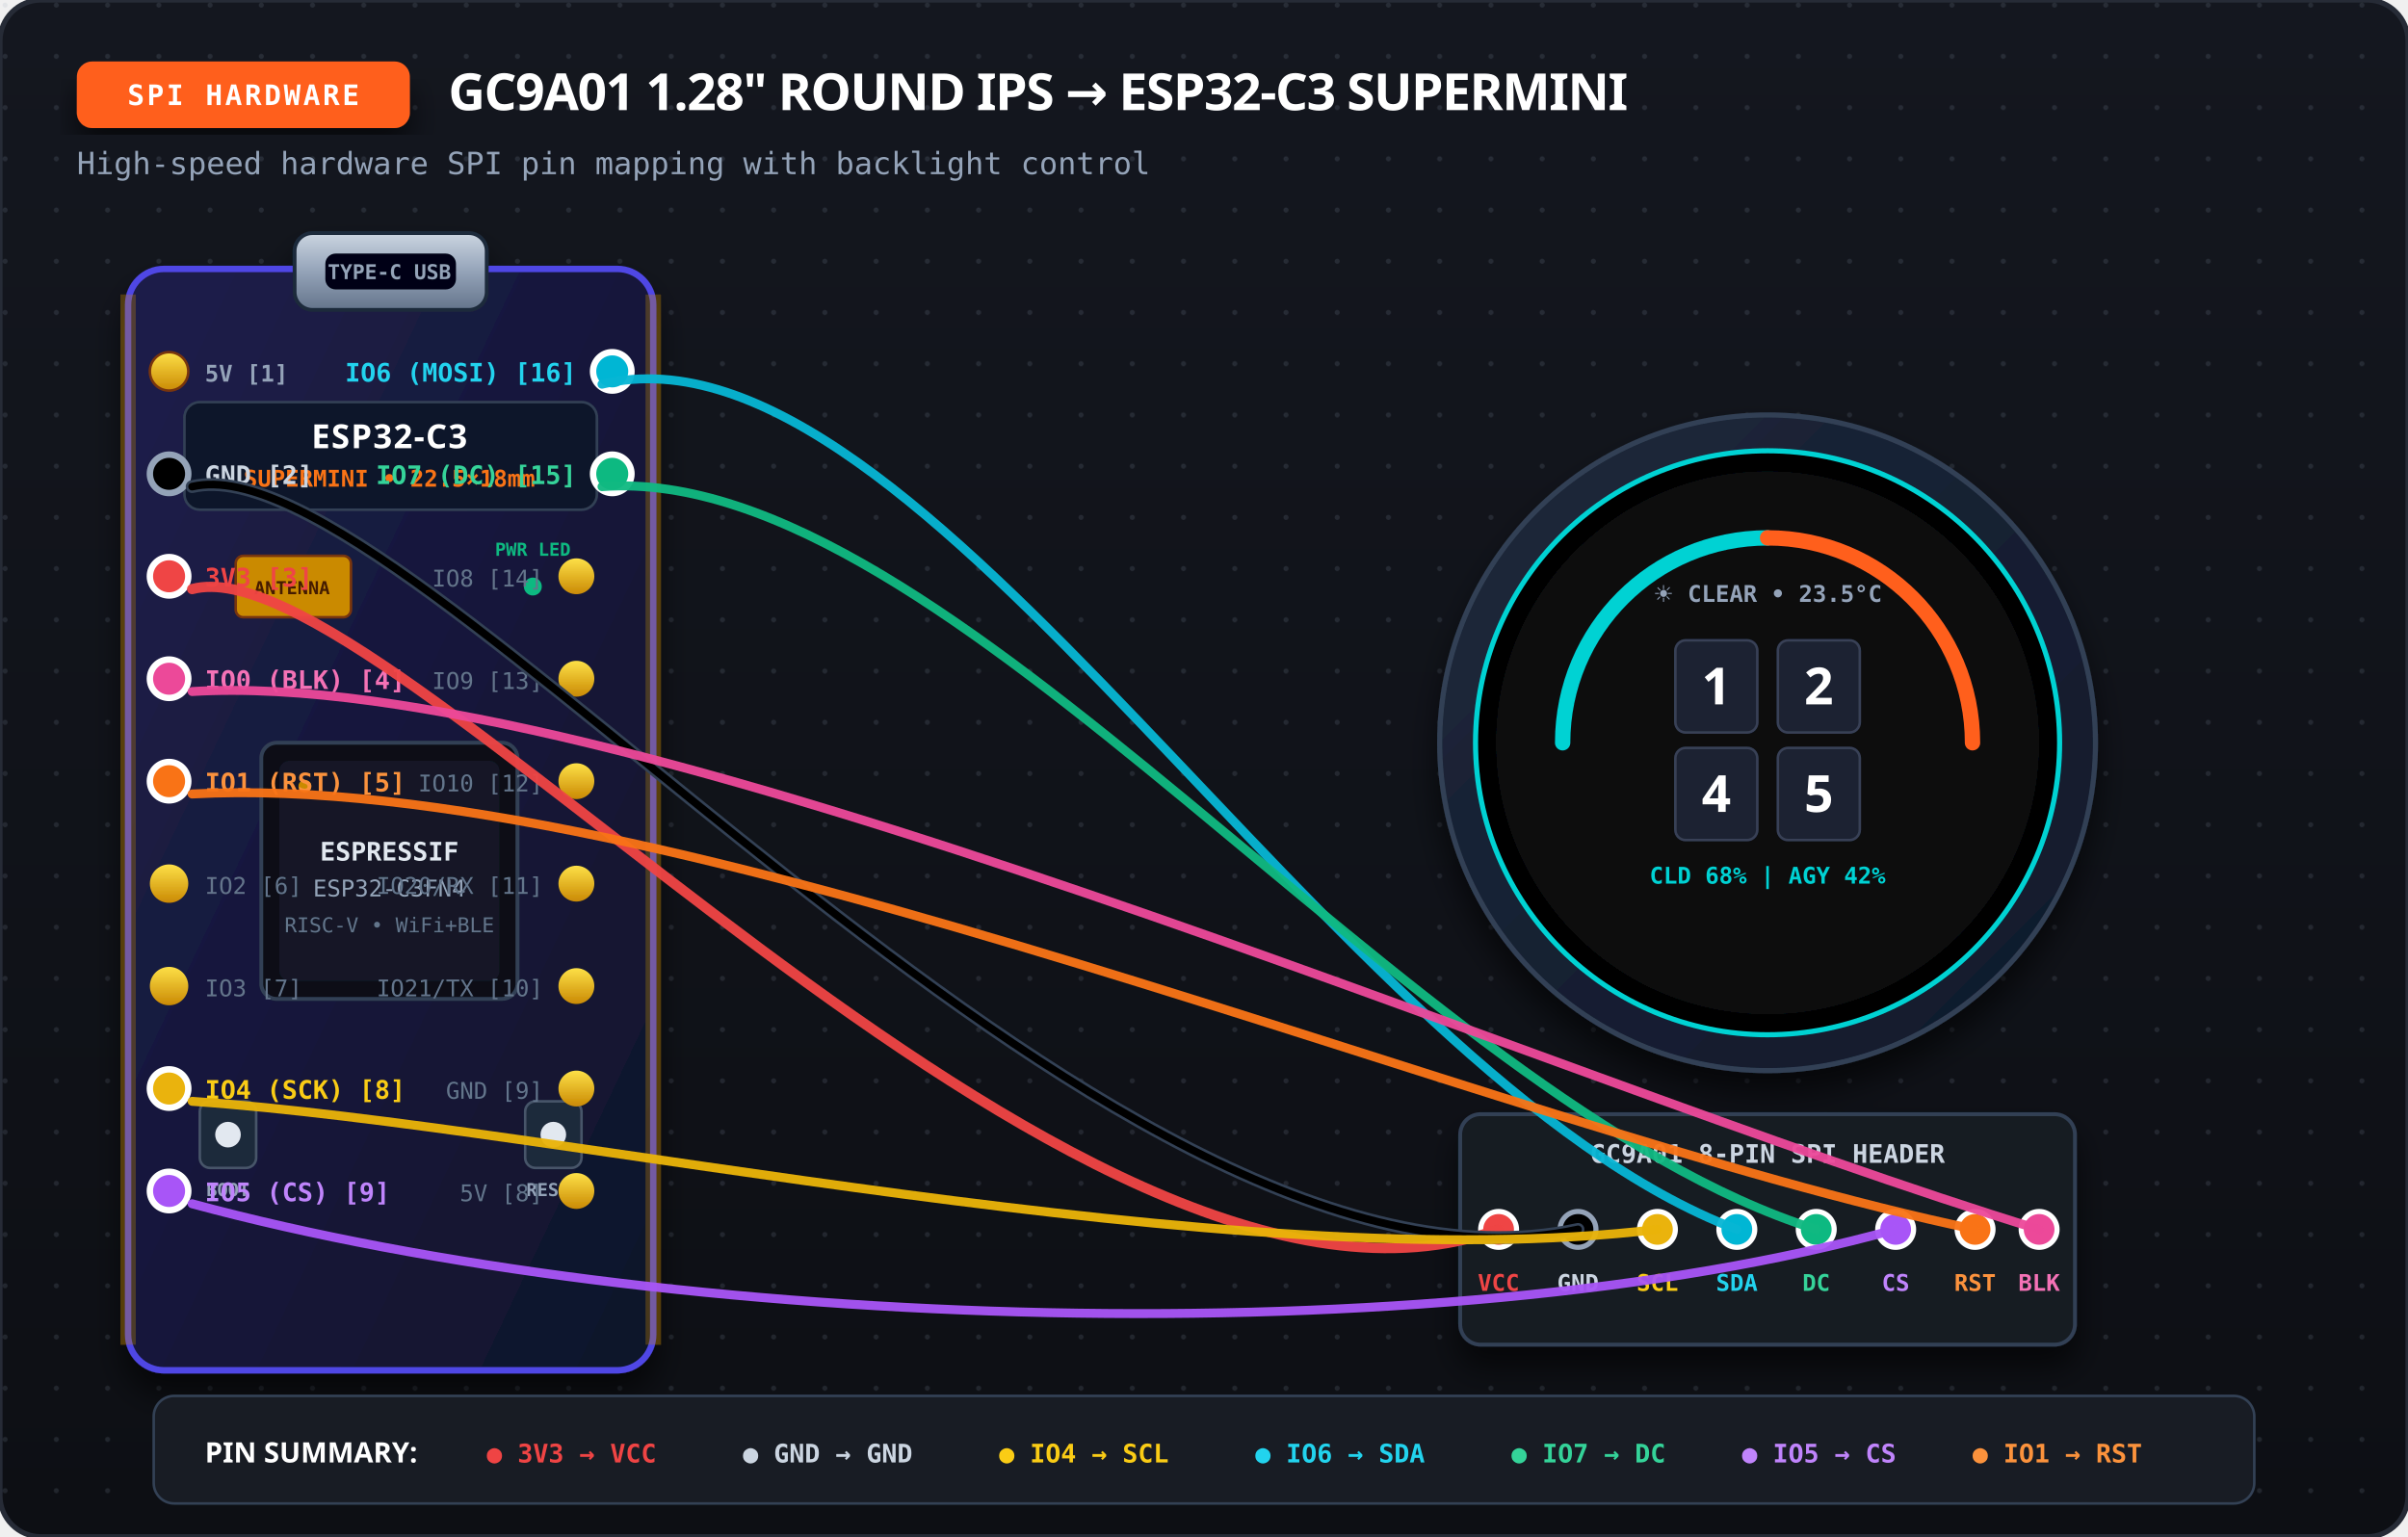
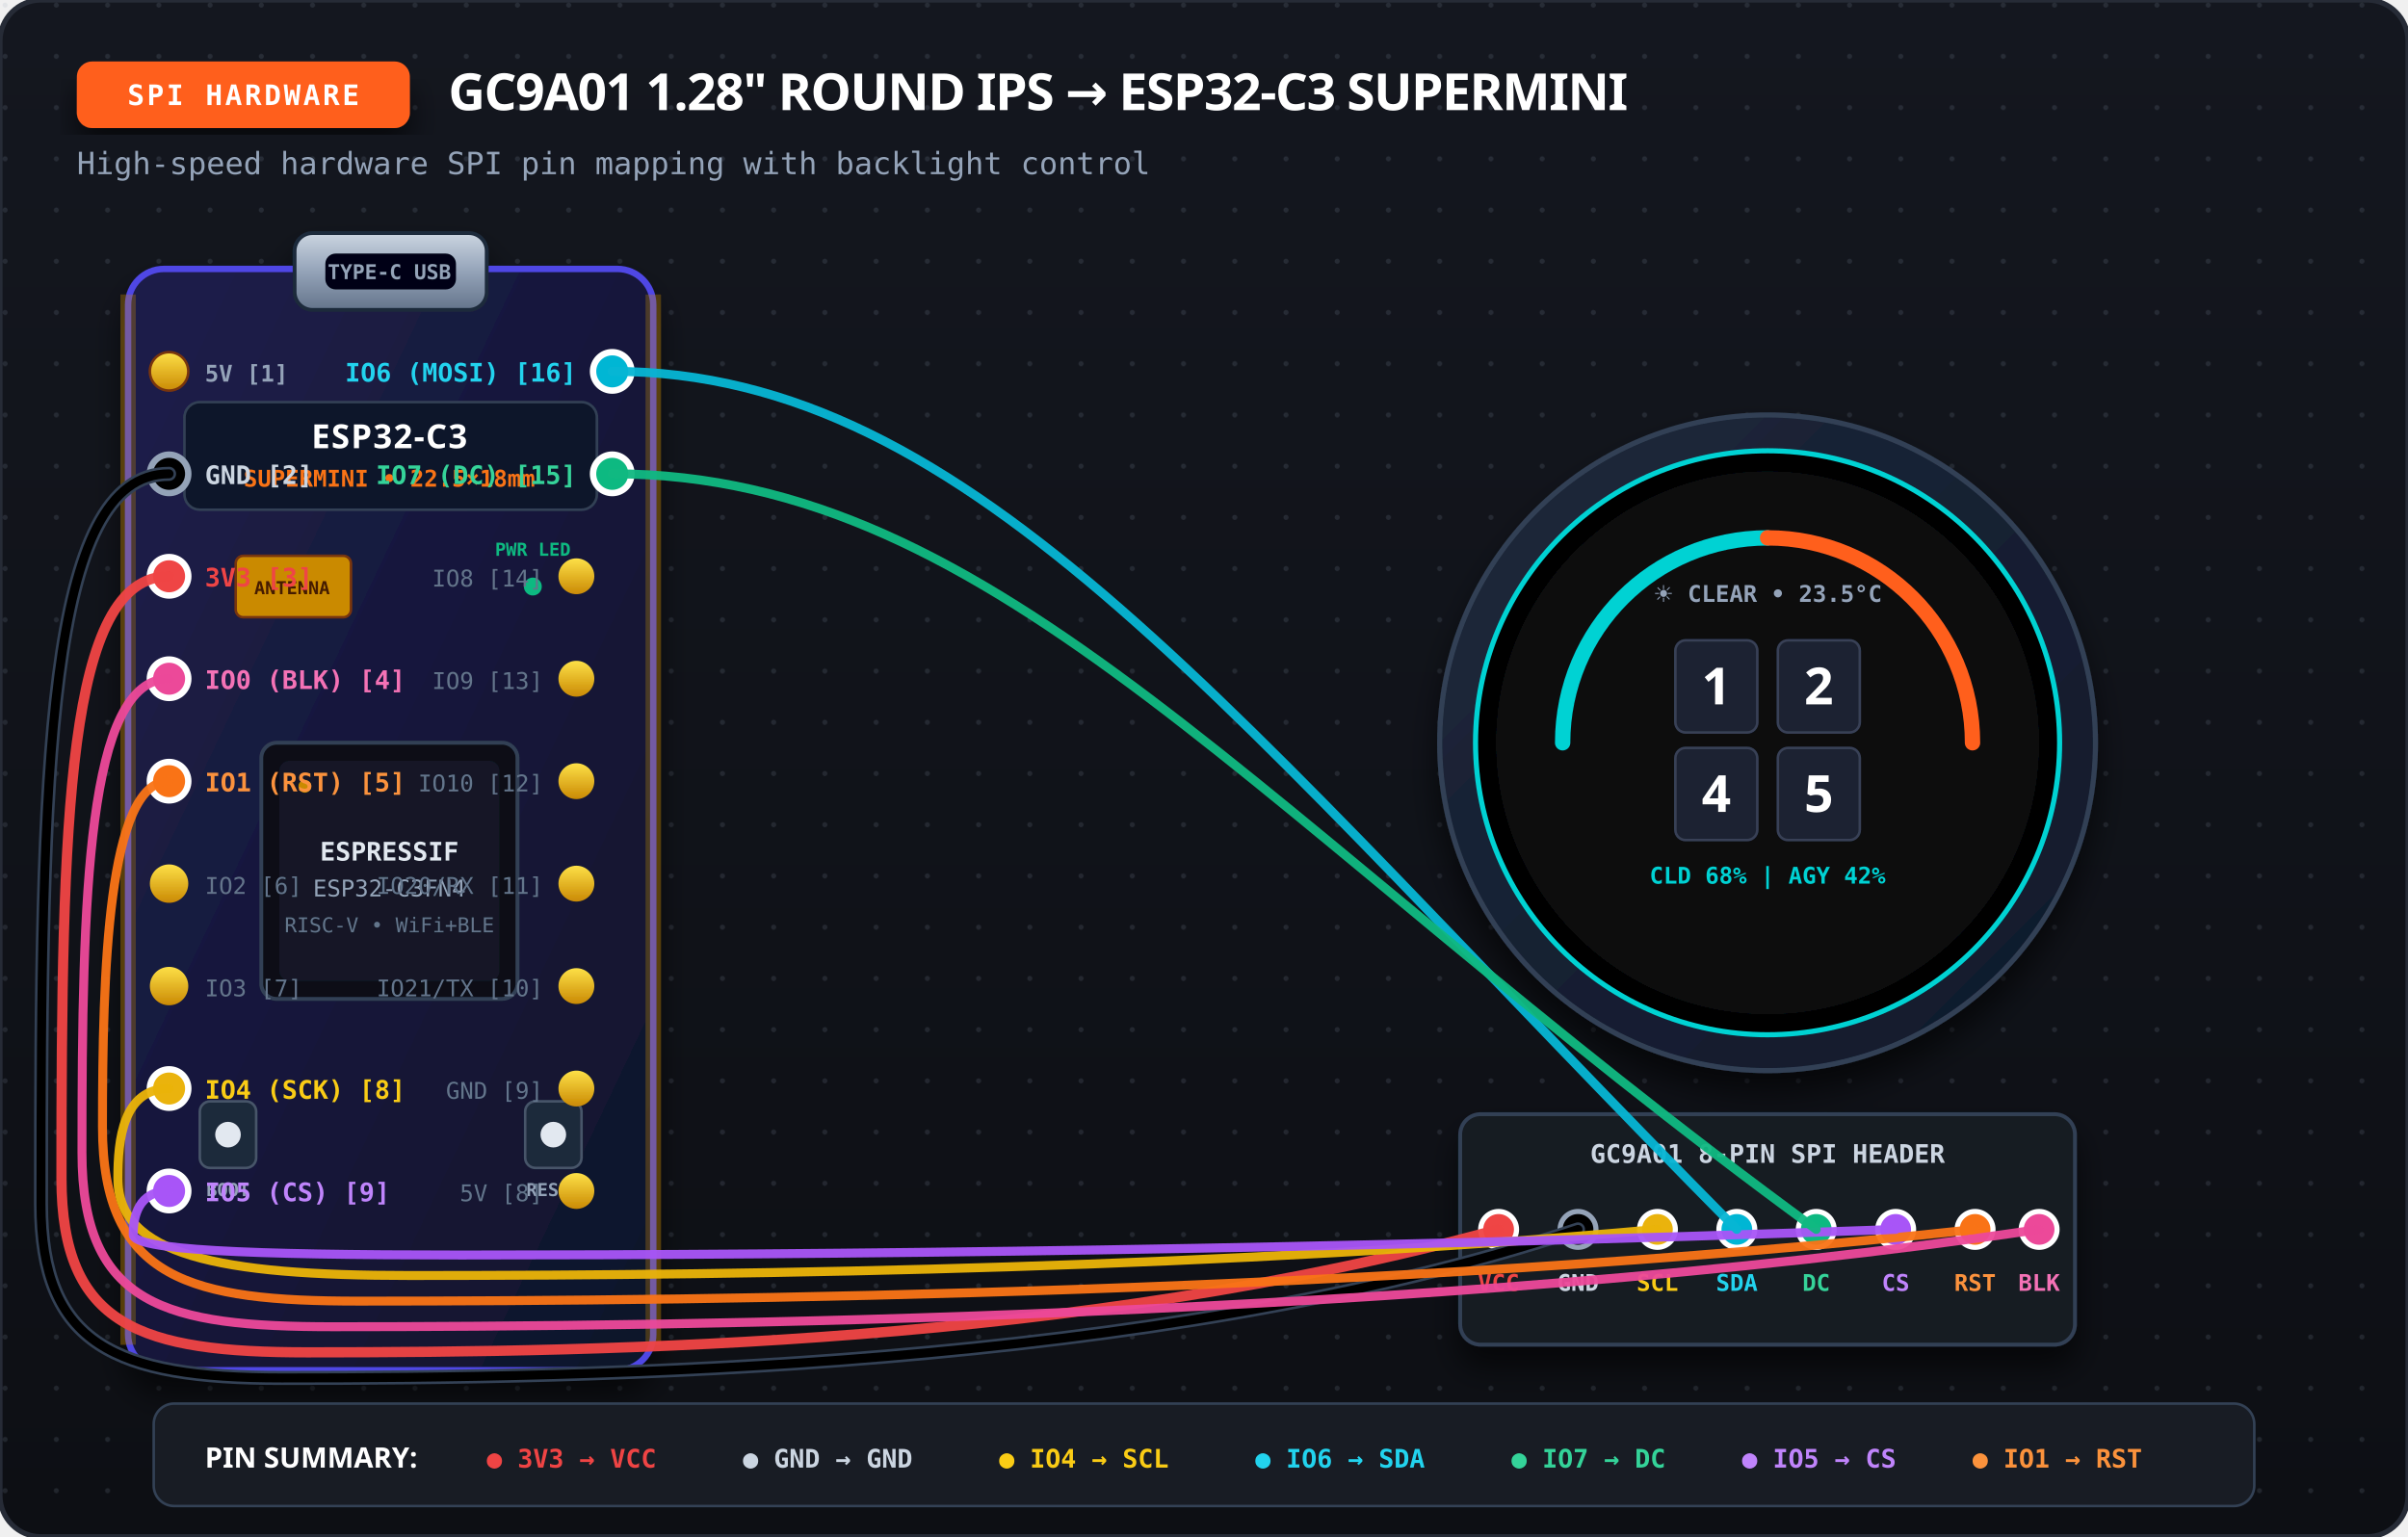
<svg xmlns="http://www.w3.org/2000/svg" viewBox="0 0 940 600" width="100%" height="100%">
  <defs>
    <linearGradient id="bgGrad" x1="0" y1="0" x2="0" y2="1">
      <stop offset="0%" stop-color="#14171f" />
      <stop offset="100%" stop-color="#0d0f14" />
    </linearGradient>
    <linearGradient id="espPcb" x1="0" y1="0" x2="1" y2="1">
      <stop offset="0%" stop-color="#1e1b4b" />
      <stop offset="100%" stop-color="#0f172a" />
    </linearGradient>
    <linearGradient id="displayPcb" x1="0" y1="0" x2="1" y2="1">
      <stop offset="0%" stop-color="#1e293b" />
      <stop offset="100%" stop-color="#0f172a" />
    </linearGradient>
    <linearGradient id="metal" x1="0" y1="0" x2="0" y2="1">
      <stop offset="0%" stop-color="#cbd5e1" />
      <stop offset="50%" stop-color="#94a3b8" />
      <stop offset="100%" stop-color="#64748b" />
    </linearGradient>
    <linearGradient id="goldPin" x1="0" y1="0" x2="0" y2="1">
      <stop offset="0%" stop-color="#fde047" />
      <stop offset="100%" stop-color="#ca8a04" />
    </linearGradient>
    <filter id="shadow" x="-5%" y="-5%" width="115%" height="115%">
      <feDropShadow dx="0" dy="8" stdDeviation="6" flood-color="#000000" flood-opacity="0.6" />
    </filter>
    <filter id="glowRed" x="-20%" y="-20%" width="140%" height="140%">
      <feDropShadow dx="0" dy="0" stdDeviation="2" flood-color="#ef4444" flood-opacity="0.8" />
    </filter>
    <filter id="glowCyan" x="-20%" y="-20%" width="140%" height="140%">
      <feDropShadow dx="0" dy="0" stdDeviation="2" flood-color="#00d2d3" flood-opacity="0.8" />
    </filter>
  </defs>
  <rect width="940" height="600" rx="16" fill="url(#bgGrad)" stroke="#262b36" stroke-width="2" />
  <g opacity="0.15">
    <pattern id="grid" width="20" height="20" patternUnits="userSpaceOnUse">
      <circle cx="2" cy="2" r="1" fill="#94a3b8" />
    </pattern>
    <rect width="940" height="600" fill="url(#grid)" />
  </g>
  <g transform="translate(30, 24)">
    <rect x="0" y="0" width="130" height="26" rx="6" fill="#FF5F1F" filter="url(#shadow)" />
    <text x="65" y="17" fill="#ffffff" font-family="'JetBrains Mono', monospace" font-size="11" font-weight="900" text-anchor="middle" letter-spacing="1">SPI HARDWARE</text>
    <text x="145" y="19" fill="#ffffff" font-family="'Anybody', sans-serif" font-size="20" font-weight="900" letter-spacing="-0.5">GC9A01 1.28" ROUND IPS → ESP32-C3 SUPERMINI</text>
    <text x="0" y="44" fill="#94a3b8" font-family="'JetBrains Mono', monospace" font-size="12">High-speed hardware SPI pin mapping with backlight control</text>
  </g>
  <g transform="translate(50, 105)" filter="url(#shadow)">
    <rect x="0" y="0" width="205" height="430" rx="14" fill="url(#espPcb)" stroke="#4f46e5" stroke-width="2.5" />
    <rect x="-3" y="10" width="6" height="410" fill="#ca8a04" opacity="0.3" />
    <rect x="202" y="10" width="6" height="410" fill="#ca8a04" opacity="0.3" />
    <rect x="22" y="52" width="161" height="42" rx="6" fill="#0f172a" stroke="#334155" stroke-width="1" />
    <text x="102" y="70" fill="#ffffff" font-family="'Anybody', sans-serif" font-size="13" font-weight="900" text-anchor="middle" letter-spacing="0.5">ESP32-C3</text>
    <text x="102" y="85" fill="#f97316" font-family="'JetBrains Mono', monospace" font-size="9" font-weight="800" text-anchor="middle">SUPERMINI • 22.5×18mm</text>
    <rect x="65" y="-14" width="75" height="30" rx="7" fill="url(#metal)" stroke="#1e293b" stroke-width="1.5" />
    <rect x="77" y="-6" width="51" height="14" rx="4" fill="#020617" />
    <text x="102" y="4" fill="#94a3b8" font-family="'JetBrains Mono', monospace" font-size="8" font-weight="700" text-anchor="middle">TYPE-C USB</text>
    <rect x="52" y="185" width="100" height="100" rx="6" fill="#090d16" stroke="#334155" stroke-width="1.5" />
    <rect x="59" y="192" width="86" height="86" rx="4" fill="#121826" />
    <circle cx="69" cy="202" r="2.5" fill="#ca8a04" />
    <text x="102" y="231" fill="#e2e8f0" font-family="'JetBrains Mono', monospace" font-size="10" font-weight="800" text-anchor="middle">ESPRESSIF</text>
    <text x="102" y="245" fill="#94a3b8" font-family="'JetBrains Mono', monospace" font-size="9" text-anchor="middle">ESP32-C3FN4</text>
    <text x="102" y="259" fill="#64748b" font-family="'JetBrains Mono', monospace" font-size="8" text-anchor="middle">RISC-V • WiFi+BLE</text>
    <rect x="42" y="112" width="45" height="24" rx="3" fill="#ca8a04" stroke="#78350f" stroke-width="1" />
    <text x="64" y="127" fill="#451a03" font-family="'JetBrains Mono', monospace" font-size="7" font-weight="900" text-anchor="middle">ANTENNA</text>
    <circle cx="158" cy="124" r="3.5" fill="#10b981" filter="url(#shadow)" />
    <text x="158" y="112" fill="#10b981" font-family="'JetBrains Mono', monospace" font-size="7" font-weight="800" text-anchor="middle">PWR LED</text>
    <rect x="28" y="325" width="22" height="26" rx="4" fill="#1e293b" stroke="#475569" />
    <circle cx="39" cy="338" r="5" fill="#e2e8f0" />
    <text x="39" y="362" fill="#94a3b8" font-family="'JetBrains Mono', monospace" font-size="7" font-weight="800" text-anchor="middle">BOOT</text>
    <rect x="155" y="325" width="22" height="26" rx="4" fill="#1e293b" stroke="#475569" />
    <circle cx="166" cy="338" r="5" fill="#e2e8f0" />
    <text x="166" y="362" fill="#94a3b8" font-family="'JetBrains Mono', monospace" font-size="7" font-weight="800" text-anchor="middle">RESET</text>
    <circle cx="16" cy="40" r="7.5" fill="url(#goldPin)" stroke="#78350f" stroke-width="1" />
    <text x="30" y="44" fill="#94a3b8" font-family="'JetBrains Mono', monospace" font-size="9" font-weight="700">5V [1]</text>
    <circle id="pin_esp_gnd" cx="16" cy="80" r="7.5" fill="#000000" stroke="#94a3b8" stroke-width="2.5" />
    <text x="30" y="84" fill="#cbd5e1" font-family="'JetBrains Mono', monospace" font-size="10" font-weight="800">GND [2]</text>
    <circle id="pin_esp_3v3" cx="16" cy="120" r="7.5" fill="#ef4444" stroke="#ffffff" stroke-width="2.5" />
    <text x="30" y="124" fill="#ef4444" font-family="'JetBrains Mono', monospace" font-size="10" font-weight="800">3V3 [3]</text>
    <circle id="pin_esp_io0" cx="16" cy="160" r="7.5" fill="#ec4899" stroke="#ffffff" stroke-width="2.5" />
    <text x="30" y="164" fill="#f472b6" font-family="'JetBrains Mono', monospace" font-size="10" font-weight="800">IO0 (BLK) [4]</text>
    <circle id="pin_esp_io1" cx="16" cy="200" r="7.5" fill="#f97316" stroke="#ffffff" stroke-width="2.5" />
    <text x="30" y="204" fill="#fb923c" font-family="'JetBrains Mono', monospace" font-size="10" font-weight="800">IO1 (RST) [5]</text>
    <circle cx="16" cy="240" r="7.5" fill="url(#goldPin)" />
    <text x="30" y="244" fill="#64748b" font-family="'JetBrains Mono', monospace" font-size="9">IO2 [6]</text>
    <circle cx="16" cy="280" r="7.5" fill="url(#goldPin)" />
    <text x="30" y="284" fill="#64748b" font-family="'JetBrains Mono', monospace" font-size="9">IO3 [7]</text>
    <circle id="pin_esp_io4" cx="16" cy="320" r="7.5" fill="#eab308" stroke="#ffffff" stroke-width="2.5" />
    <text x="30" y="324" fill="#facc15" font-family="'JetBrains Mono', monospace" font-size="10" font-weight="800">IO4 (SCK) [8]</text>
    <circle id="pin_esp_io5" cx="16" cy="360" r="7.5" fill="#a855f7" stroke="#ffffff" stroke-width="2.5" />
    <text x="30" y="364" fill="#c084fc" font-family="'JetBrains Mono', monospace" font-size="10" font-weight="800">IO5 (CS) [9]</text>
    <circle id="pin_esp_io6" cx="189" cy="40" r="7.5" fill="#06b6d4" stroke="#ffffff" stroke-width="2.5" />
    <text x="175" y="44" fill="#22d3ee" font-family="'JetBrains Mono', monospace" font-size="10" font-weight="800" text-anchor="end">IO6 (MOSI) [16]</text>
    <circle id="pin_esp_io7" cx="189" cy="80" r="7.5" fill="#10b981" stroke="#ffffff" stroke-width="2.5" />
    <text x="175" y="84" fill="#34d399" font-family="'JetBrains Mono', monospace" font-size="10" font-weight="800" text-anchor="end">IO7 (DC) [15]</text>
    <circle cx="175" cy="120" r="7" fill="url(#goldPin)" />
    <text x="162" y="124" fill="#64748b" font-family="'JetBrains Mono', monospace" font-size="9" text-anchor="end">IO8 [14]</text>
    <circle cx="175" cy="160" r="7" fill="url(#goldPin)" />
    <text x="162" y="164" fill="#64748b" font-family="'JetBrains Mono', monospace" font-size="9" text-anchor="end">IO9 [13]</text>
    <circle cx="175" cy="200" r="7" fill="url(#goldPin)" />
    <text x="162" y="204" fill="#64748b" font-family="'JetBrains Mono', monospace" font-size="9" text-anchor="end">IO10 [12]</text>
    <circle cx="175" cy="240" r="7" fill="url(#goldPin)" />
    <text x="162" y="244" fill="#64748b" font-family="'JetBrains Mono', monospace" font-size="9" text-anchor="end">IO20/RX [11]</text>
    <circle cx="175" cy="280" r="7" fill="url(#goldPin)" />
    <text x="162" y="284" fill="#64748b" font-family="'JetBrains Mono', monospace" font-size="9" text-anchor="end">IO21/TX [10]</text>
    <circle cx="175" cy="320" r="7" fill="url(#goldPin)" />
    <text x="162" y="324" fill="#64748b" font-family="'JetBrains Mono', monospace" font-size="9" text-anchor="end">GND [9]</text>
    <circle cx="175" cy="360" r="7" fill="url(#goldPin)" />
    <text x="162" y="364" fill="#64748b" font-family="'JetBrains Mono', monospace" font-size="9" text-anchor="end">5V [8]</text>
  </g>
  <g transform="translate(560, 110)" filter="url(#shadow)">
    <circle cx="130" cy="180" r="128" fill="url(#displayPcb)" stroke="#334155" stroke-width="2" />
    <circle cx="130" cy="180" r="114" fill="#000000" stroke="#00d2d3" stroke-width="2" />
    <circle cx="130" cy="180" r="106" fill="#0a0c10" />
    <path d="M 50 180 A 80 80 0 0 1 130 100" fill="none" stroke="#00d2d3" stroke-width="6" stroke-linecap="round" />
    <path d="M 210 180 A 80 80 0 0 0 130 100" fill="none" stroke="#FF5F1F" stroke-width="6" stroke-linecap="round" />
    <rect x="94" y="140" width="32" height="36" rx="4" fill="#1e2330" stroke="#384156" />
    <rect x="134" y="140" width="32" height="36" rx="4" fill="#1e2330" stroke="#384156" />
    <text x="110" y="165" fill="#ffffff" font-family="'Anybody', sans-serif" font-size="20" font-weight="900" text-anchor="middle">1</text>
    <text x="150" y="165" fill="#ffffff" font-family="'Anybody', sans-serif" font-size="20" font-weight="900" text-anchor="middle">2</text>
    <rect x="94" y="182" width="32" height="36" rx="4" fill="#1e2330" stroke="#384156" />
    <rect x="134" y="182" width="32" height="36" rx="4" fill="#1e2330" stroke="#384156" />
    <text x="110" y="207" fill="#ffffff" font-family="'Anybody', sans-serif" font-size="20" font-weight="900" text-anchor="middle">4</text>
    <text x="150" y="207" fill="#ffffff" font-family="'Anybody', sans-serif" font-size="20" font-weight="900" text-anchor="middle">5</text>
    <text x="130" y="125" fill="#94a3b8" font-family="'JetBrains Mono', monospace" font-size="9" font-weight="800" text-anchor="middle">☀️ CLEAR • 23.5°C</text>
    <text x="130" y="235" fill="#00d2d3" font-family="'JetBrains Mono', monospace" font-size="9" font-weight="800" text-anchor="middle">CLD 68% | AGY 42%</text>
    <rect x="10" y="325" width="240" height="90" rx="8" fill="#181c24" stroke="#334155" stroke-width="1.5" />
    <text x="130" y="344" fill="#cbd5e1" font-family="'JetBrains Mono', monospace" font-size="10" font-weight="800" text-anchor="middle">GC9A01 8-PIN SPI HEADER</text>
    <g transform="translate(25, 370)">
      <circle id="disp_vcc" cx="0" cy="0" r="7" fill="#ef4444" stroke="#ffffff" stroke-width="2" />
      <text x="0" y="24" fill="#ef4444" font-family="'JetBrains Mono', monospace" font-size="9" font-weight="800" text-anchor="middle">VCC</text>
    </g>
    <g transform="translate(56, 370)">
      <circle id="disp_gnd" cx="0" cy="0" r="7" fill="#000000" stroke="#94a3b8" stroke-width="2" />
      <text x="0" y="24" fill="#cbd5e1" font-family="'JetBrains Mono', monospace" font-size="9" font-weight="800" text-anchor="middle">GND</text>
    </g>
    <g transform="translate(87, 370)">
      <circle id="disp_scl" cx="0" cy="0" r="7" fill="#eab308" stroke="#ffffff" stroke-width="2" />
      <text x="0" y="24" fill="#facc15" font-family="'JetBrains Mono', monospace" font-size="9" font-weight="800" text-anchor="middle">SCL</text>
    </g>
    <g transform="translate(118, 370)">
      <circle id="disp_sda" cx="0" cy="0" r="7" fill="#06b6d4" stroke="#ffffff" stroke-width="2" />
      <text x="0" y="24" fill="#22d3ee" font-family="'JetBrains Mono', monospace" font-size="9" font-weight="800" text-anchor="middle">SDA</text>
    </g>
    <g transform="translate(149, 370)">
      <circle id="disp_dc" cx="0" cy="0" r="7" fill="#10b981" stroke="#ffffff" stroke-width="2" />
      <text x="0" y="24" fill="#34d399" font-family="'JetBrains Mono', monospace" font-size="9" font-weight="800" text-anchor="middle">DC</text>
    </g>
    <g transform="translate(180, 370)">
      <circle id="disp_cs" cx="0" cy="0" r="7" fill="#a855f7" stroke="#ffffff" stroke-width="2" />
      <text x="0" y="24" fill="#c084fc" font-family="'JetBrains Mono', monospace" font-size="9" font-weight="800" text-anchor="middle">CS</text>
    </g>
    <g transform="translate(211, 370)">
      <circle id="disp_rst" cx="0" cy="0" r="7" fill="#f97316" stroke="#ffffff" stroke-width="2" />
      <text x="0" y="24" fill="#fb923c" font-family="'JetBrains Mono', monospace" font-size="9" font-weight="800" text-anchor="middle">RST</text>
    </g>
    <g transform="translate(236, 370)">
      <circle id="disp_blk" cx="0" cy="0" r="7" fill="#ec4899" stroke="#ffffff" stroke-width="2" />
      <text x="0" y="24" fill="#f472b6" font-family="'JetBrains Mono', monospace" font-size="9" font-weight="800" text-anchor="middle">BLK</text>
    </g>
  </g>
-   <path d="M 75 230 C 150 210, 420 540, 585 480" fill="none" stroke="#ef4444" stroke-width="4" stroke-linecap="round" opacity="0.95" />
-   <path d="M 75 190 C 160 170, 430 520, 616 480" fill="none" stroke="#334155" stroke-width="5" stroke-linecap="round" />
-   <path d="M 75 190 C 160 170, 430 520, 616 480" fill="none" stroke="#000000" stroke-width="3" stroke-linecap="round" />
-   <path d="M 75 430 C 220 440, 480 500, 647 480" fill="none" stroke="#eab308" stroke-width="3.5" stroke-linecap="round" opacity="0.95" />
-   <path d="M 235 150 C 360 120, 520 420, 678 480" fill="none" stroke="#06b6d4" stroke-width="3.5" stroke-linecap="round" opacity="0.95" />
-   <path d="M 235 190 C 370 180, 550 430, 709 480" fill="none" stroke="#10b981" stroke-width="3.5" stroke-linecap="round" opacity="0.95" />
-   <path d="M 75 470 C 260 520, 560 530, 740 480" fill="none" stroke="#a855f7" stroke-width="3.5" stroke-linecap="round" opacity="0.95" />
-   <path d="M 75 310 C 260 300, 580 440, 771 480" fill="none" stroke="#f97316" stroke-width="3.5" stroke-linecap="round" opacity="0.95" />
-   <path d="M 75 270 C 240 260, 600 420, 796 480" fill="none" stroke="#ec4899" stroke-width="3.5" stroke-linecap="round" opacity="0.95" />
-   <g transform="translate(60, 545)">
-     <rect x="0" y="0" width="820" height="42" rx="8" fill="#181c24" stroke="#334155" stroke-width="1" />
-     <text x="20" y="26" fill="#ffffff" font-family="'Anybody', sans-serif" font-size="11" font-weight="900">PIN SUMMARY:</text>
-     <text x="130" y="26" fill="#ef4444" font-family="'JetBrains Mono', monospace" font-size="10" font-weight="700">● 3V3 → VCC</text>
-     <text x="230" y="26" fill="#cbd5e1" font-family="'JetBrains Mono', monospace" font-size="10" font-weight="700">● GND → GND</text>
-     <text x="330" y="26" fill="#facc15" font-family="'JetBrains Mono', monospace" font-size="10" font-weight="700">● IO4 → SCL</text>
-     <text x="430" y="26" fill="#22d3ee" font-family="'JetBrains Mono', monospace" font-size="10" font-weight="700">● IO6 → SDA</text>
-     <text x="530" y="26" fill="#34d399" font-family="'JetBrains Mono', monospace" font-size="10" font-weight="700">● IO7 → DC</text>
-     <text x="620" y="26" fill="#c084fc" font-family="'JetBrains Mono', monospace" font-size="10" font-weight="700">● IO5 → CS</text>
-     <text x="710" y="26" fill="#fb923c" font-family="'JetBrains Mono', monospace" font-size="10" font-weight="700">● IO1 → RST</text>
+   <path d="M 66 185 C 18 185, 16 300, 16 470 C 16 525, 45 538, 110 538 C 230 538, 450 535, 616 480" fill="none" stroke="#334155" stroke-width="5.5" stroke-linecap="round" />
+   <path d="M 66 185 C 18 185, 16 300, 16 470 C 16 525, 45 538, 110 538 C 230 538, 450 535, 616 480" fill="none" stroke="#000000" stroke-width="3.5" stroke-linecap="round" />
+   <path d="M 66 225 C 26 225, 24 320, 24 460 C 24 518, 55 528, 120 528 C 240 528, 420 525, 585 480" fill="none" stroke="#ef4444" stroke-width="4" stroke-linecap="round" opacity="0.95" />
+   <path d="M 66 265 C 34 265, 32 350, 32 450 C 32 510, 65 518, 130 518 C 260 518, 560 515, 796 480" fill="none" stroke="#ec4899" stroke-width="3.5" stroke-linecap="round" opacity="0.95" />
+   <path d="M 66 305 C 42 305, 40 380, 40 440 C 40 500, 75 508, 140 508 C 280 508, 540 505, 771 480" fill="none" stroke="#f97316" stroke-width="3.5" stroke-linecap="round" opacity="0.95" />
+   <path d="M 66 425 C 48 425, 46 445, 46 460 C 46 490, 85 498, 160 498 C 300 498, 480 495, 647 480" fill="none" stroke="#eab308" stroke-width="3.5" stroke-linecap="round" opacity="0.95" />
+   <path d="M 66 465 C 54 465, 52 475, 52 482 C 52 488, 95 490, 180 490 C 320 490, 520 488, 740 480" fill="none" stroke="#a855f7" stroke-width="3.5" stroke-linecap="round" opacity="0.95" />
+   <path d="M 239 145 C 380 145, 480 280, 678 480" fill="none" stroke="#06b6d4" stroke-width="3.5" stroke-linecap="round" opacity="0.95" />
+   <path d="M 239 185 C 390 185, 490 320, 709 480" fill="none" stroke="#10b981" stroke-width="3.5" stroke-linecap="round" opacity="0.95" />
+   <g transform="translate(60, 548)">
+     <rect x="0" y="0" width="820" height="40" rx="8" fill="#181c24" stroke="#334155" stroke-width="1" />
+     <text x="20" y="25" fill="#ffffff" font-family="'Anybody', sans-serif" font-size="11" font-weight="900">PIN SUMMARY:</text>
+     <text x="130" y="25" fill="#ef4444" font-family="'JetBrains Mono', monospace" font-size="10" font-weight="700">● 3V3 → VCC</text>
+     <text x="230" y="25" fill="#cbd5e1" font-family="'JetBrains Mono', monospace" font-size="10" font-weight="700">● GND → GND</text>
+     <text x="330" y="25" fill="#facc15" font-family="'JetBrains Mono', monospace" font-size="10" font-weight="700">● IO4 → SCL</text>
+     <text x="430" y="25" fill="#22d3ee" font-family="'JetBrains Mono', monospace" font-size="10" font-weight="700">● IO6 → SDA</text>
+     <text x="530" y="25" fill="#34d399" font-family="'JetBrains Mono', monospace" font-size="10" font-weight="700">● IO7 → DC</text>
+     <text x="620" y="25" fill="#c084fc" font-family="'JetBrains Mono', monospace" font-size="10" font-weight="700">● IO5 → CS</text>
+     <text x="710" y="25" fill="#fb923c" font-family="'JetBrains Mono', monospace" font-size="10" font-weight="700">● IO1 → RST</text>
  </g>
</svg>
